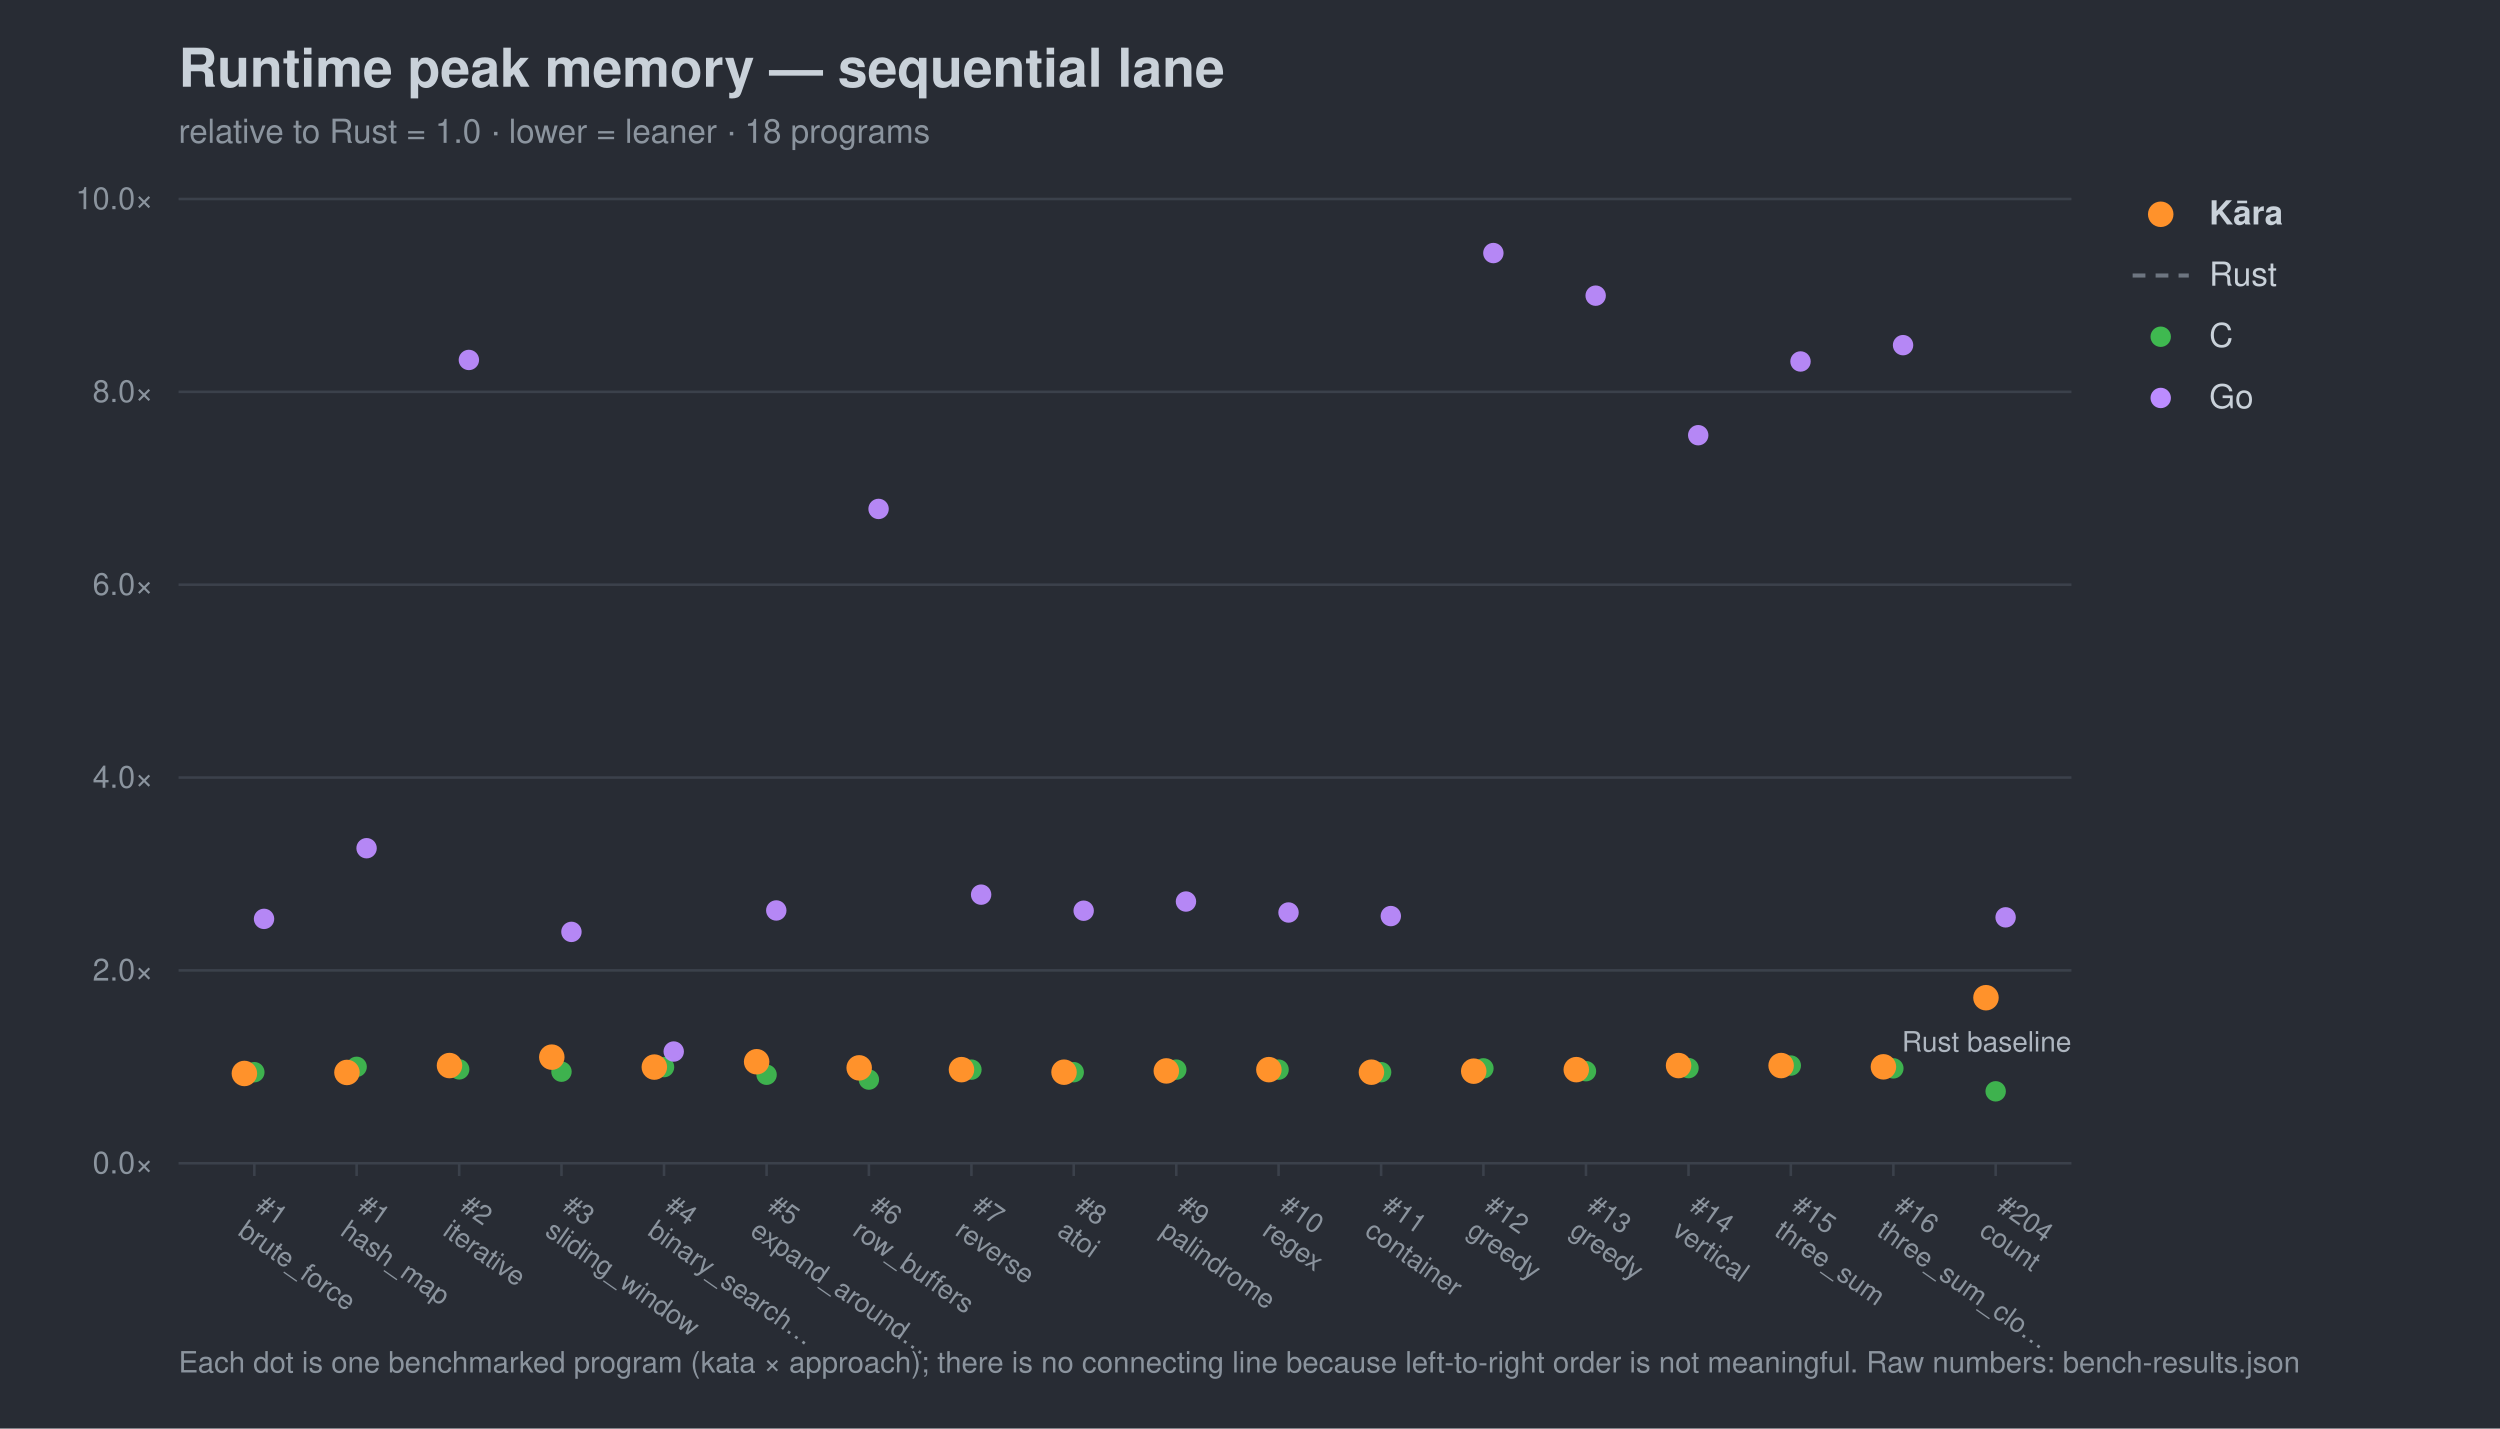
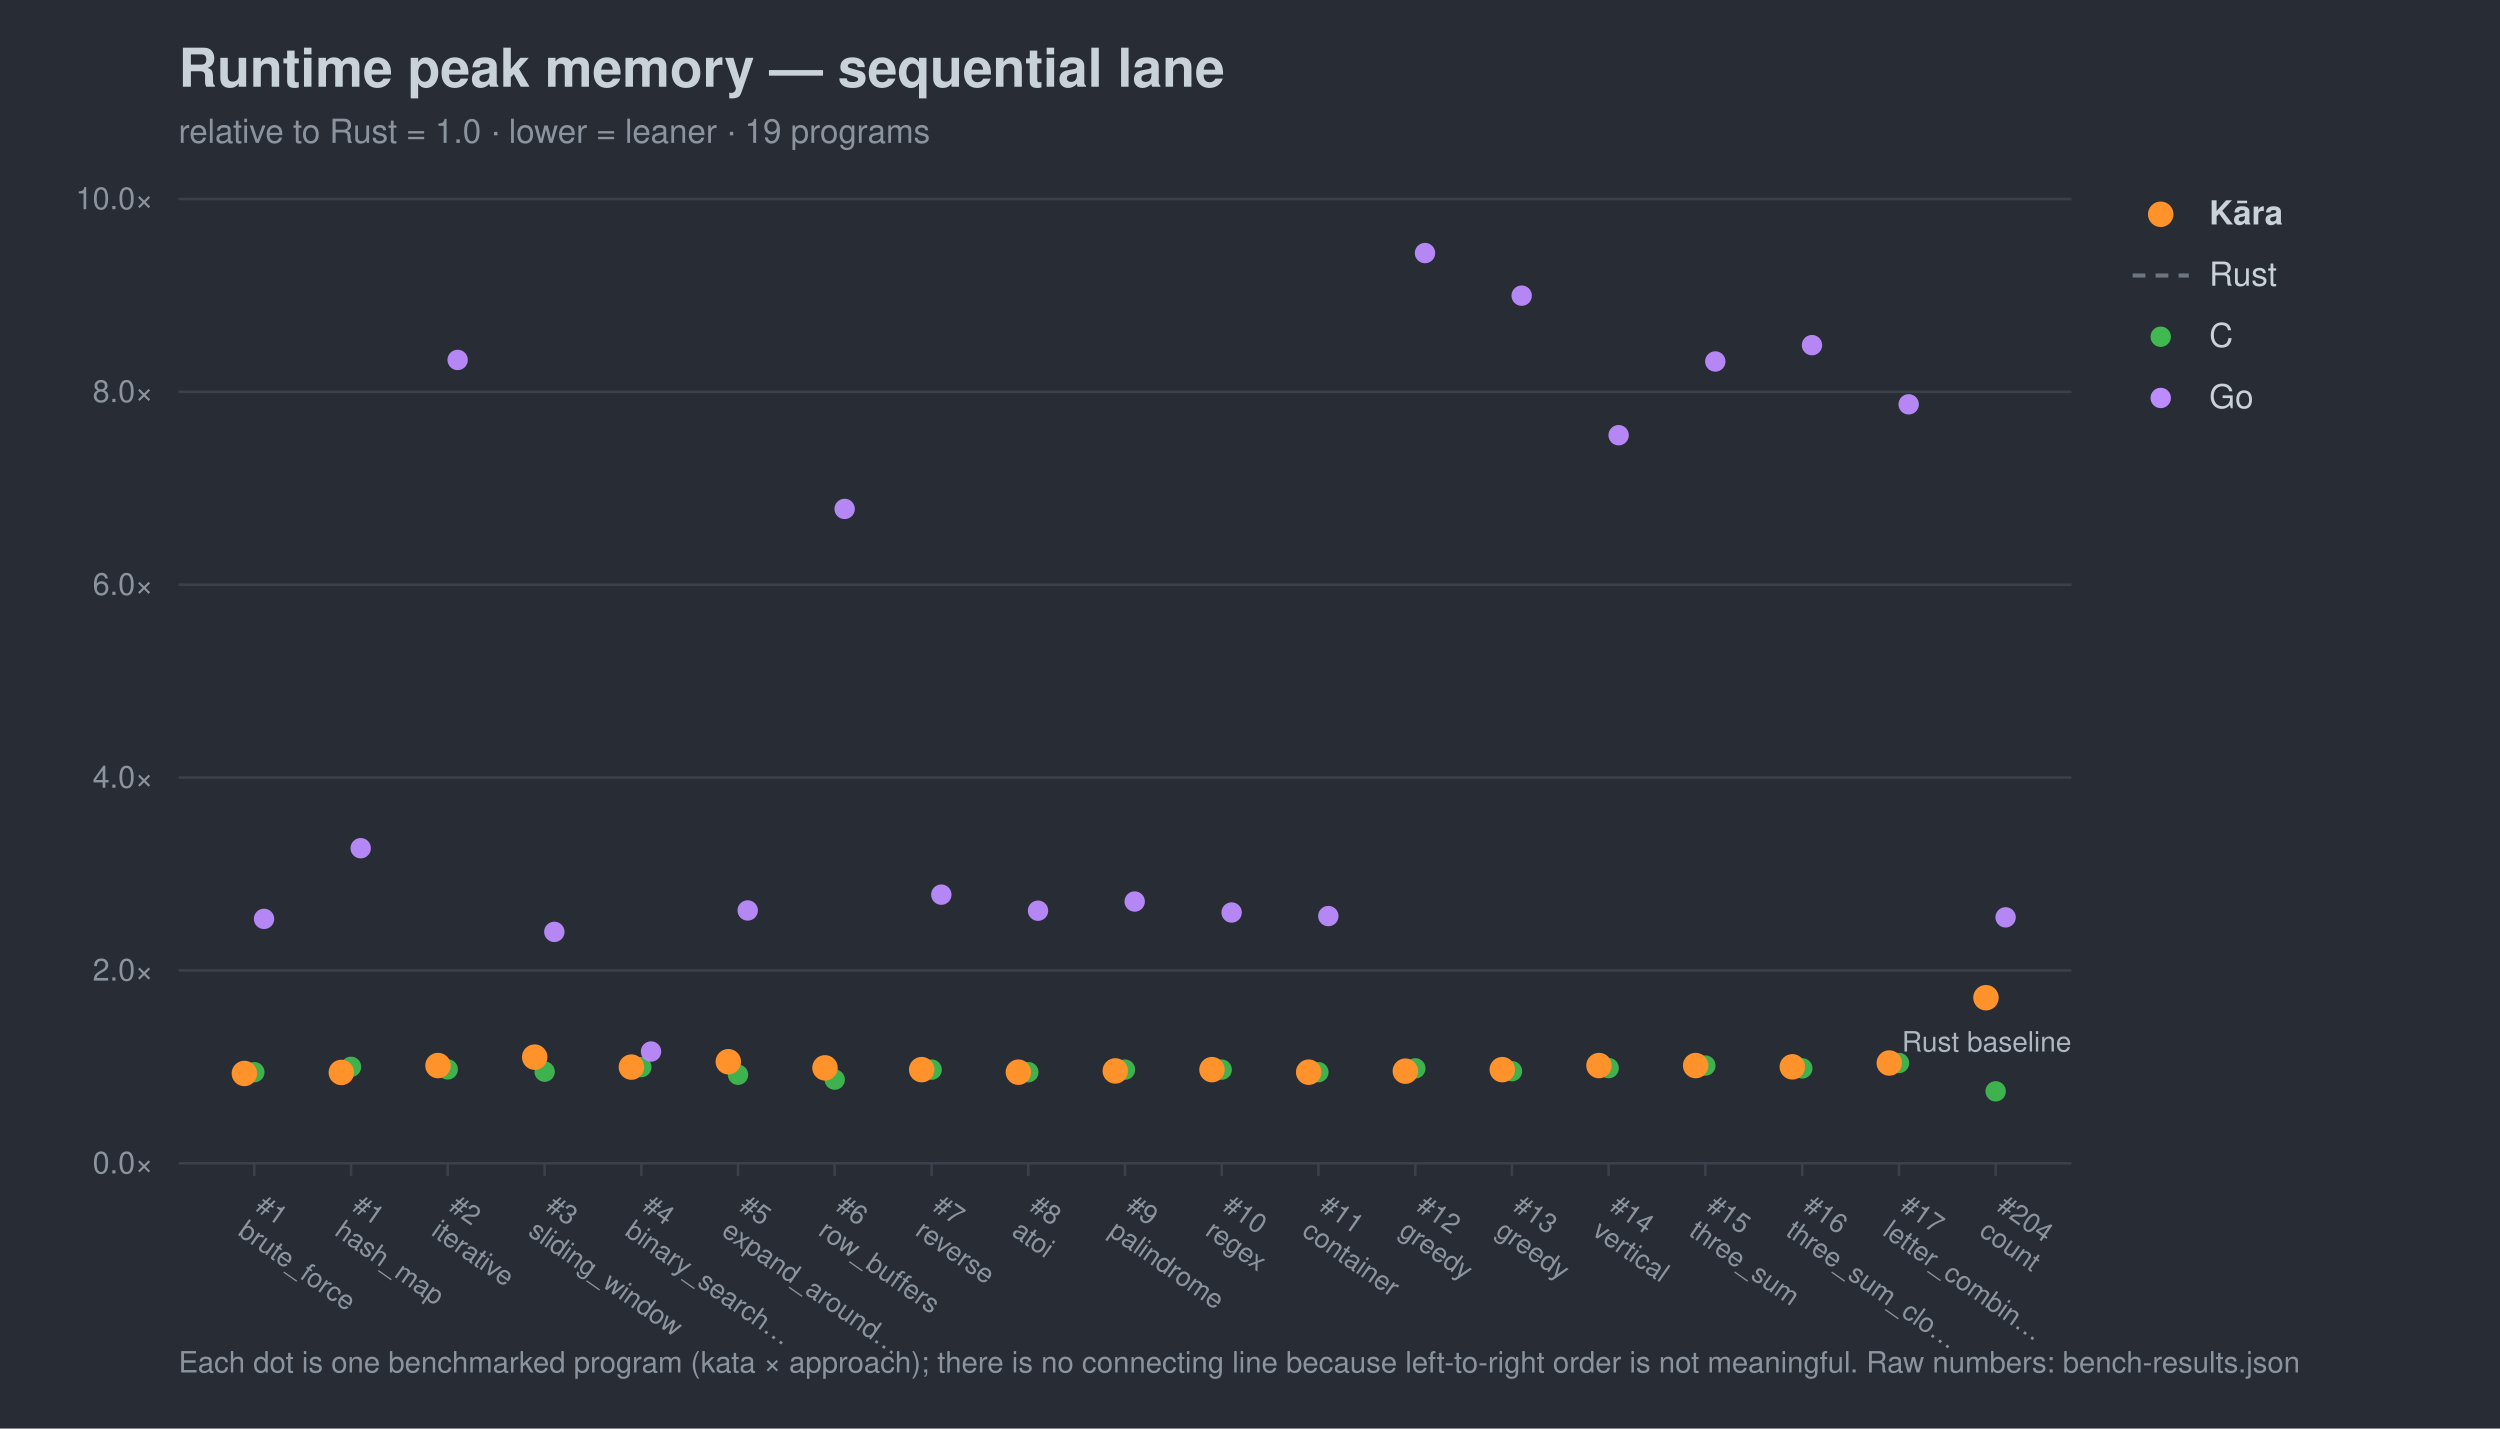
<svg xmlns="http://www.w3.org/2000/svg" width="980" height="560" viewBox="0 0 980 560" font-family="-apple-system,Segoe UI,Helvetica,Arial,sans-serif">
  <rect width="980" height="560" fill="#282c34" />
  <text x="70" y="34" font-size="21" font-weight="700" fill="#c9d1d9">Runtime peak memory — sequential lane</text>
-   <text x="70" y="56" font-size="13" fill="#8b949e">relative to Rust = 1.0 · lower = leaner · 18 programs</text>
+   <text x="70" y="56" font-size="13" fill="#8b949e">relative to Rust = 1.0 · lower = leaner · 19 programs</text>
  <line x1="70" y1="456.0" x2="812" y2="456.0" stroke="#3b414b" stroke-width="1" />
  <text x="60" y="460.0" font-size="12" text-anchor="end" fill="#8b949e">0.0×</text>
  <line x1="70" y1="380.4" x2="812" y2="380.4" stroke="#3b414b" stroke-width="1" />
  <text x="60" y="384.4" font-size="12" text-anchor="end" fill="#8b949e">2.0×</text>
  <line x1="70" y1="304.8" x2="812" y2="304.8" stroke="#3b414b" stroke-width="1" />
  <text x="60" y="308.8" font-size="12" text-anchor="end" fill="#8b949e">4.0×</text>
  <line x1="70" y1="229.2" x2="812" y2="229.2" stroke="#3b414b" stroke-width="1" />
  <text x="60" y="233.2" font-size="12" text-anchor="end" fill="#8b949e">6.0×</text>
  <line x1="70" y1="153.6" x2="812" y2="153.6" stroke="#3b414b" stroke-width="1" />
  <text x="60" y="157.6" font-size="12" text-anchor="end" fill="#8b949e">8.0×</text>
  <line x1="70" y1="78.0" x2="812" y2="78.0" stroke="#3b414b" stroke-width="1" />
  <text x="60" y="82.0" font-size="12" text-anchor="end" fill="#8b949e">10.0×</text>
  <text x="812" y="412.2" font-size="11" text-anchor="end" fill="#aeb6c0">Rust baseline</text>
  <line x1="99.7" y1="456" x2="99.7" y2="461" stroke="#3b414b" />
  <g transform="translate(99.7,474) rotate(35)">
    <text x="0" y="0" font-size="10.5" fill="#8b949e">#1</text>
    <text x="0" y="12" font-size="10.5" fill="#8b949e">brute_force</text>
  </g>
-   <line x1="139.8" y1="456" x2="139.8" y2="461" stroke="#3b414b" />
-   <g transform="translate(139.8,474) rotate(35)">
+   <line x1="137.6" y1="456" x2="137.6" y2="461" stroke="#3b414b" />
+   <g transform="translate(137.6,474) rotate(35)">
    <text x="0" y="0" font-size="10.5" fill="#8b949e">#1</text>
    <text x="0" y="12" font-size="10.5" fill="#8b949e">hash_map</text>
  </g>
-   <line x1="180.0" y1="456" x2="180.0" y2="461" stroke="#3b414b" />
-   <g transform="translate(180.0,474) rotate(35)">
+   <line x1="175.5" y1="456" x2="175.5" y2="461" stroke="#3b414b" />
+   <g transform="translate(175.5,474) rotate(35)">
    <text x="0" y="0" font-size="10.5" fill="#8b949e">#2</text>
    <text x="0" y="12" font-size="10.5" fill="#8b949e">iterative</text>
  </g>
-   <line x1="220.1" y1="456" x2="220.1" y2="461" stroke="#3b414b" />
-   <g transform="translate(220.1,474) rotate(35)">
+   <line x1="213.5" y1="456" x2="213.5" y2="461" stroke="#3b414b" />
+   <g transform="translate(213.5,474) rotate(35)">
    <text x="0" y="0" font-size="10.5" fill="#8b949e">#3</text>
    <text x="0" y="12" font-size="10.5" fill="#8b949e">sliding_window</text>
  </g>
-   <line x1="260.3" y1="456" x2="260.3" y2="461" stroke="#3b414b" />
-   <g transform="translate(260.3,474) rotate(35)">
+   <line x1="251.4" y1="456" x2="251.4" y2="461" stroke="#3b414b" />
+   <g transform="translate(251.4,474) rotate(35)">
    <text x="0" y="0" font-size="10.5" fill="#8b949e">#4</text>
    <text x="0" y="12" font-size="10.5" fill="#8b949e">binary_search…</text>
  </g>
-   <line x1="300.5" y1="456" x2="300.5" y2="461" stroke="#3b414b" />
-   <g transform="translate(300.5,474) rotate(35)">
+   <line x1="289.3" y1="456" x2="289.3" y2="461" stroke="#3b414b" />
+   <g transform="translate(289.3,474) rotate(35)">
    <text x="0" y="0" font-size="10.5" fill="#8b949e">#5</text>
    <text x="0" y="12" font-size="10.5" fill="#8b949e">expand_around…</text>
  </g>
-   <line x1="340.6" y1="456" x2="340.6" y2="461" stroke="#3b414b" />
-   <g transform="translate(340.6,474) rotate(35)">
+   <line x1="327.2" y1="456" x2="327.2" y2="461" stroke="#3b414b" />
+   <g transform="translate(327.2,474) rotate(35)">
    <text x="0" y="0" font-size="10.5" fill="#8b949e">#6</text>
    <text x="0" y="12" font-size="10.5" fill="#8b949e">row_buffers</text>
  </g>
-   <line x1="380.8" y1="456" x2="380.8" y2="461" stroke="#3b414b" />
-   <g transform="translate(380.8,474) rotate(35)">
+   <line x1="365.2" y1="456" x2="365.2" y2="461" stroke="#3b414b" />
+   <g transform="translate(365.2,474) rotate(35)">
    <text x="0" y="0" font-size="10.5" fill="#8b949e">#7</text>
    <text x="0" y="12" font-size="10.5" fill="#8b949e">reverse</text>
  </g>
-   <line x1="420.9" y1="456" x2="420.9" y2="461" stroke="#3b414b" />
-   <g transform="translate(420.9,474) rotate(35)">
+   <line x1="403.1" y1="456" x2="403.1" y2="461" stroke="#3b414b" />
+   <g transform="translate(403.1,474) rotate(35)">
    <text x="0" y="0" font-size="10.5" fill="#8b949e">#8</text>
    <text x="0" y="12" font-size="10.5" fill="#8b949e">atoi</text>
  </g>
-   <line x1="461.1" y1="456" x2="461.1" y2="461" stroke="#3b414b" />
-   <g transform="translate(461.1,474) rotate(35)">
+   <line x1="441.0" y1="456" x2="441.0" y2="461" stroke="#3b414b" />
+   <g transform="translate(441.0,474) rotate(35)">
    <text x="0" y="0" font-size="10.5" fill="#8b949e">#9</text>
    <text x="0" y="12" font-size="10.5" fill="#8b949e">palindrome</text>
  </g>
-   <line x1="501.2" y1="456" x2="501.2" y2="461" stroke="#3b414b" />
-   <g transform="translate(501.2,474) rotate(35)">
+   <line x1="478.9" y1="456" x2="478.9" y2="461" stroke="#3b414b" />
+   <g transform="translate(478.9,474) rotate(35)">
    <text x="0" y="0" font-size="10.5" fill="#8b949e">#10</text>
    <text x="0" y="12" font-size="10.5" fill="#8b949e">regex</text>
  </g>
-   <line x1="541.4" y1="456" x2="541.4" y2="461" stroke="#3b414b" />
-   <g transform="translate(541.4,474) rotate(35)">
+   <line x1="516.8" y1="456" x2="516.8" y2="461" stroke="#3b414b" />
+   <g transform="translate(516.8,474) rotate(35)">
    <text x="0" y="0" font-size="10.5" fill="#8b949e">#11</text>
    <text x="0" y="12" font-size="10.5" fill="#8b949e">container</text>
  </g>
-   <line x1="581.5" y1="456" x2="581.5" y2="461" stroke="#3b414b" />
-   <g transform="translate(581.5,474) rotate(35)">
+   <line x1="554.8" y1="456" x2="554.8" y2="461" stroke="#3b414b" />
+   <g transform="translate(554.8,474) rotate(35)">
    <text x="0" y="0" font-size="10.5" fill="#8b949e">#12</text>
    <text x="0" y="12" font-size="10.5" fill="#8b949e">greedy</text>
  </g>
-   <line x1="621.7" y1="456" x2="621.7" y2="461" stroke="#3b414b" />
-   <g transform="translate(621.7,474) rotate(35)">
+   <line x1="592.7" y1="456" x2="592.7" y2="461" stroke="#3b414b" />
+   <g transform="translate(592.7,474) rotate(35)">
    <text x="0" y="0" font-size="10.5" fill="#8b949e">#13</text>
    <text x="0" y="12" font-size="10.5" fill="#8b949e">greedy</text>
  </g>
-   <line x1="661.9" y1="456" x2="661.9" y2="461" stroke="#3b414b" />
-   <g transform="translate(661.9,474) rotate(35)">
+   <line x1="630.6" y1="456" x2="630.6" y2="461" stroke="#3b414b" />
+   <g transform="translate(630.6,474) rotate(35)">
    <text x="0" y="0" font-size="10.5" fill="#8b949e">#14</text>
    <text x="0" y="12" font-size="10.5" fill="#8b949e">vertical</text>
  </g>
-   <line x1="702.0" y1="456" x2="702.0" y2="461" stroke="#3b414b" />
-   <g transform="translate(702.0,474) rotate(35)">
+   <line x1="668.5" y1="456" x2="668.5" y2="461" stroke="#3b414b" />
+   <g transform="translate(668.5,474) rotate(35)">
    <text x="0" y="0" font-size="10.5" fill="#8b949e">#15</text>
    <text x="0" y="12" font-size="10.5" fill="#8b949e">three_sum</text>
  </g>
-   <line x1="742.2" y1="456" x2="742.2" y2="461" stroke="#3b414b" />
-   <g transform="translate(742.2,474) rotate(35)">
+   <line x1="706.5" y1="456" x2="706.5" y2="461" stroke="#3b414b" />
+   <g transform="translate(706.5,474) rotate(35)">
    <text x="0" y="0" font-size="10.5" fill="#8b949e">#16</text>
    <text x="0" y="12" font-size="10.5" fill="#8b949e">three_sum_clo…</text>
+   </g>
+   <line x1="744.4" y1="456" x2="744.4" y2="461" stroke="#3b414b" />
+   <g transform="translate(744.4,474) rotate(35)">
+     <text x="0" y="0" font-size="10.5" fill="#8b949e">#17</text>
+     <text x="0" y="12" font-size="10.5" fill="#8b949e">letter_combin…</text>
  </g>
  <line x1="782.3" y1="456" x2="782.3" y2="461" stroke="#3b414b" />
  <g transform="translate(782.3,474) rotate(35)">
    <text x="0" y="0" font-size="10.5" fill="#8b949e">#204</text>
    <text x="0" y="12" font-size="10.5" fill="#8b949e">count</text>
  </g>
  <circle cx="99.7" cy="420.3" r="4.0" fill="#3fb950" opacity="0.95" />
-   <circle cx="139.8" cy="418.2" r="4.0" fill="#3fb950" opacity="0.95" />
-   <circle cx="180.0" cy="419.2" r="4.0" fill="#3fb950" opacity="0.95" />
-   <circle cx="220.1" cy="420.1" r="4.0" fill="#3fb950" opacity="0.95" />
-   <circle cx="260.3" cy="418.3" r="4.0" fill="#3fb950" opacity="0.95" />
-   <circle cx="300.5" cy="421.3" r="4.0" fill="#3fb950" opacity="0.95" />
-   <circle cx="340.6" cy="423.2" r="4.0" fill="#3fb950" opacity="0.95" />
-   <circle cx="380.8" cy="419.3" r="4.0" fill="#3fb950" opacity="0.95" />
-   <circle cx="420.9" cy="420.3" r="4.0" fill="#3fb950" opacity="0.95" />
-   <circle cx="461.1" cy="419.3" r="4.0" fill="#3fb950" opacity="0.95" />
-   <circle cx="501.2" cy="419.3" r="4.0" fill="#3fb950" opacity="0.95" />
-   <circle cx="541.4" cy="420.3" r="4.0" fill="#3fb950" opacity="0.95" />
-   <circle cx="581.5" cy="418.8" r="4.0" fill="#3fb950" opacity="0.95" />
-   <circle cx="621.7" cy="419.9" r="4.0" fill="#3fb950" opacity="0.95" />
-   <circle cx="661.9" cy="418.7" r="4.0" fill="#3fb950" opacity="0.95" />
-   <circle cx="702.0" cy="417.7" r="4.0" fill="#3fb950" opacity="0.95" />
-   <circle cx="742.2" cy="418.8" r="4.0" fill="#3fb950" opacity="0.95" />
+   <circle cx="137.6" cy="418.2" r="4.0" fill="#3fb950" opacity="0.95" />
+   <circle cx="175.5" cy="419.2" r="4.0" fill="#3fb950" opacity="0.95" />
+   <circle cx="213.5" cy="420.1" r="4.0" fill="#3fb950" opacity="0.95" />
+   <circle cx="251.4" cy="418.3" r="4.0" fill="#3fb950" opacity="0.95" />
+   <circle cx="289.3" cy="421.3" r="4.0" fill="#3fb950" opacity="0.95" />
+   <circle cx="327.2" cy="423.2" r="4.0" fill="#3fb950" opacity="0.95" />
+   <circle cx="365.2" cy="419.3" r="4.0" fill="#3fb950" opacity="0.95" />
+   <circle cx="403.1" cy="420.3" r="4.0" fill="#3fb950" opacity="0.95" />
+   <circle cx="441.0" cy="419.3" r="4.0" fill="#3fb950" opacity="0.95" />
+   <circle cx="478.9" cy="419.3" r="4.0" fill="#3fb950" opacity="0.95" />
+   <circle cx="516.8" cy="420.3" r="4.0" fill="#3fb950" opacity="0.95" />
+   <circle cx="554.8" cy="418.8" r="4.0" fill="#3fb950" opacity="0.95" />
+   <circle cx="592.7" cy="419.9" r="4.0" fill="#3fb950" opacity="0.95" />
+   <circle cx="630.6" cy="418.7" r="4.0" fill="#3fb950" opacity="0.95" />
+   <circle cx="668.5" cy="417.7" r="4.0" fill="#3fb950" opacity="0.95" />
+   <circle cx="706.5" cy="418.8" r="4.0" fill="#3fb950" opacity="0.95" />
+   <circle cx="744.4" cy="416.7" r="4.0" fill="#3fb950" opacity="0.95" />
  <circle cx="782.3" cy="427.8" r="4.0" fill="#3fb950" opacity="0.95" />
  <circle cx="103.5" cy="360.2" r="4.0" fill="#bc8cff" opacity="0.95" />
-   <circle cx="143.7" cy="332.5" r="4.0" fill="#bc8cff" opacity="0.95" />
-   <circle cx="183.8" cy="141.1" r="4.0" fill="#bc8cff" opacity="0.95" />
-   <circle cx="224.0" cy="365.3" r="4.0" fill="#bc8cff" opacity="0.95" />
-   <circle cx="264.1" cy="412.2" r="4.0" fill="#bc8cff" opacity="0.95" />
-   <circle cx="304.3" cy="356.9" r="4.0" fill="#bc8cff" opacity="0.95" />
-   <circle cx="344.4" cy="199.5" r="4.0" fill="#bc8cff" opacity="0.95" />
-   <circle cx="384.6" cy="350.7" r="4.0" fill="#bc8cff" opacity="0.95" />
-   <circle cx="424.8" cy="357.0" r="4.0" fill="#bc8cff" opacity="0.95" />
-   <circle cx="464.9" cy="353.4" r="4.0" fill="#bc8cff" opacity="0.95" />
-   <circle cx="505.1" cy="357.7" r="4.0" fill="#bc8cff" opacity="0.95" />
-   <circle cx="545.2" cy="359.1" r="4.0" fill="#bc8cff" opacity="0.95" />
-   <circle cx="585.4" cy="99.2" r="4.0" fill="#bc8cff" opacity="0.95" />
-   <circle cx="625.5" cy="115.9" r="4.0" fill="#bc8cff" opacity="0.95" />
-   <circle cx="665.7" cy="170.6" r="4.0" fill="#bc8cff" opacity="0.95" />
-   <circle cx="705.8" cy="141.7" r="4.0" fill="#bc8cff" opacity="0.95" />
-   <circle cx="746.0" cy="135.3" r="4.0" fill="#bc8cff" opacity="0.95" />
+   <circle cx="141.4" cy="332.5" r="4.0" fill="#bc8cff" opacity="0.95" />
+   <circle cx="179.4" cy="141.1" r="4.0" fill="#bc8cff" opacity="0.95" />
+   <circle cx="217.3" cy="365.3" r="4.0" fill="#bc8cff" opacity="0.95" />
+   <circle cx="255.2" cy="412.2" r="4.0" fill="#bc8cff" opacity="0.95" />
+   <circle cx="293.1" cy="356.9" r="4.0" fill="#bc8cff" opacity="0.95" />
+   <circle cx="331.1" cy="199.5" r="4.0" fill="#bc8cff" opacity="0.95" />
+   <circle cx="369.0" cy="350.7" r="4.0" fill="#bc8cff" opacity="0.95" />
+   <circle cx="406.9" cy="357.0" r="4.0" fill="#bc8cff" opacity="0.95" />
+   <circle cx="444.8" cy="353.4" r="4.0" fill="#bc8cff" opacity="0.95" />
+   <circle cx="482.8" cy="357.7" r="4.0" fill="#bc8cff" opacity="0.95" />
+   <circle cx="520.7" cy="359.1" r="4.0" fill="#bc8cff" opacity="0.95" />
+   <circle cx="558.6" cy="99.2" r="4.0" fill="#bc8cff" opacity="0.95" />
+   <circle cx="596.5" cy="115.9" r="4.0" fill="#bc8cff" opacity="0.95" />
+   <circle cx="634.5" cy="170.6" r="4.0" fill="#bc8cff" opacity="0.95" />
+   <circle cx="672.4" cy="141.7" r="4.0" fill="#bc8cff" opacity="0.95" />
+   <circle cx="710.3" cy="135.3" r="4.0" fill="#bc8cff" opacity="0.95" />
+   <circle cx="748.2" cy="158.5" r="4.0" fill="#bc8cff" opacity="0.95" />
  <circle cx="786.2" cy="359.6" r="4.0" fill="#bc8cff" opacity="0.95" />
  <circle cx="95.8" cy="420.8" r="5.0" fill="#ff922b" opacity="1.0" />
-   <circle cx="136.0" cy="420.4" r="5.0" fill="#ff922b" opacity="1.0" />
-   <circle cx="176.2" cy="417.7" r="5.0" fill="#ff922b" opacity="1.0" />
-   <circle cx="216.3" cy="414.4" r="5.0" fill="#ff922b" opacity="1.0" />
-   <circle cx="256.5" cy="418.3" r="5.0" fill="#ff922b" opacity="1.0" />
-   <circle cx="296.6" cy="416.2" r="5.0" fill="#ff922b" opacity="1.0" />
-   <circle cx="336.8" cy="418.6" r="5.0" fill="#ff922b" opacity="1.0" />
-   <circle cx="376.9" cy="419.3" r="5.0" fill="#ff922b" opacity="1.0" />
-   <circle cx="417.1" cy="420.3" r="5.0" fill="#ff922b" opacity="1.0" />
-   <circle cx="457.2" cy="419.8" r="5.0" fill="#ff922b" opacity="1.0" />
-   <circle cx="497.4" cy="419.3" r="5.0" fill="#ff922b" opacity="1.0" />
-   <circle cx="537.6" cy="420.3" r="5.0" fill="#ff922b" opacity="1.0" />
-   <circle cx="577.7" cy="419.9" r="5.0" fill="#ff922b" opacity="1.0" />
-   <circle cx="617.9" cy="419.3" r="5.0" fill="#ff922b" opacity="1.0" />
-   <circle cx="658.0" cy="417.7" r="5.0" fill="#ff922b" opacity="1.0" />
-   <circle cx="698.2" cy="417.7" r="5.0" fill="#ff922b" opacity="1.0" />
-   <circle cx="738.3" cy="418.2" r="5.0" fill="#ff922b" opacity="1.0" />
+   <circle cx="133.8" cy="420.4" r="5.0" fill="#ff922b" opacity="1.0" />
+   <circle cx="171.7" cy="417.7" r="5.0" fill="#ff922b" opacity="1.0" />
+   <circle cx="209.6" cy="414.4" r="5.0" fill="#ff922b" opacity="1.0" />
+   <circle cx="247.5" cy="418.3" r="5.0" fill="#ff922b" opacity="1.0" />
+   <circle cx="285.5" cy="416.2" r="5.0" fill="#ff922b" opacity="1.0" />
+   <circle cx="323.4" cy="418.6" r="5.0" fill="#ff922b" opacity="1.0" />
+   <circle cx="361.3" cy="419.3" r="5.0" fill="#ff922b" opacity="1.0" />
+   <circle cx="399.2" cy="420.3" r="5.0" fill="#ff922b" opacity="1.0" />
+   <circle cx="437.2" cy="419.8" r="5.0" fill="#ff922b" opacity="1.0" />
+   <circle cx="475.1" cy="419.3" r="5.0" fill="#ff922b" opacity="1.0" />
+   <circle cx="513.0" cy="420.3" r="5.0" fill="#ff922b" opacity="1.0" />
+   <circle cx="550.9" cy="419.9" r="5.0" fill="#ff922b" opacity="1.0" />
+   <circle cx="588.9" cy="419.3" r="5.0" fill="#ff922b" opacity="1.0" />
+   <circle cx="626.8" cy="417.7" r="5.0" fill="#ff922b" opacity="1.0" />
+   <circle cx="664.7" cy="417.7" r="5.0" fill="#ff922b" opacity="1.0" />
+   <circle cx="702.6" cy="418.2" r="5.0" fill="#ff922b" opacity="1.0" />
+   <circle cx="740.6" cy="416.7" r="5.0" fill="#ff922b" opacity="1.0" />
  <circle cx="778.5" cy="391.1" r="5.0" fill="#ff922b" opacity="1.0" />
  <circle cx="847" cy="84" r="5" fill="#ff922b" />
  <text x="866" y="88" font-size="13" fill="#c9d1d9" font-weight="700">Kāra</text>
  <line x1="836" y1="108" x2="858" y2="108" stroke="#6e7681" stroke-width="1.6" stroke-dasharray="5 4" />
  <text x="866" y="112" font-size="13" fill="#c9d1d9" font-weight="400">Rust</text>
  <circle cx="847" cy="132" r="4" fill="#3fb950" />
  <text x="866" y="136" font-size="13" fill="#c9d1d9" font-weight="400">C</text>
  <circle cx="847" cy="156" r="4" fill="#bc8cff" />
  <text x="866" y="160" font-size="13" fill="#c9d1d9" font-weight="400">Go</text>
  <text x="70" y="538" font-size="11.5" fill="#8b949e">Each dot is one benchmarked program (kata × approach); there is no connecting line because left-to-right order is not meaningful. Raw numbers: bench-results.json</text>
</svg>
